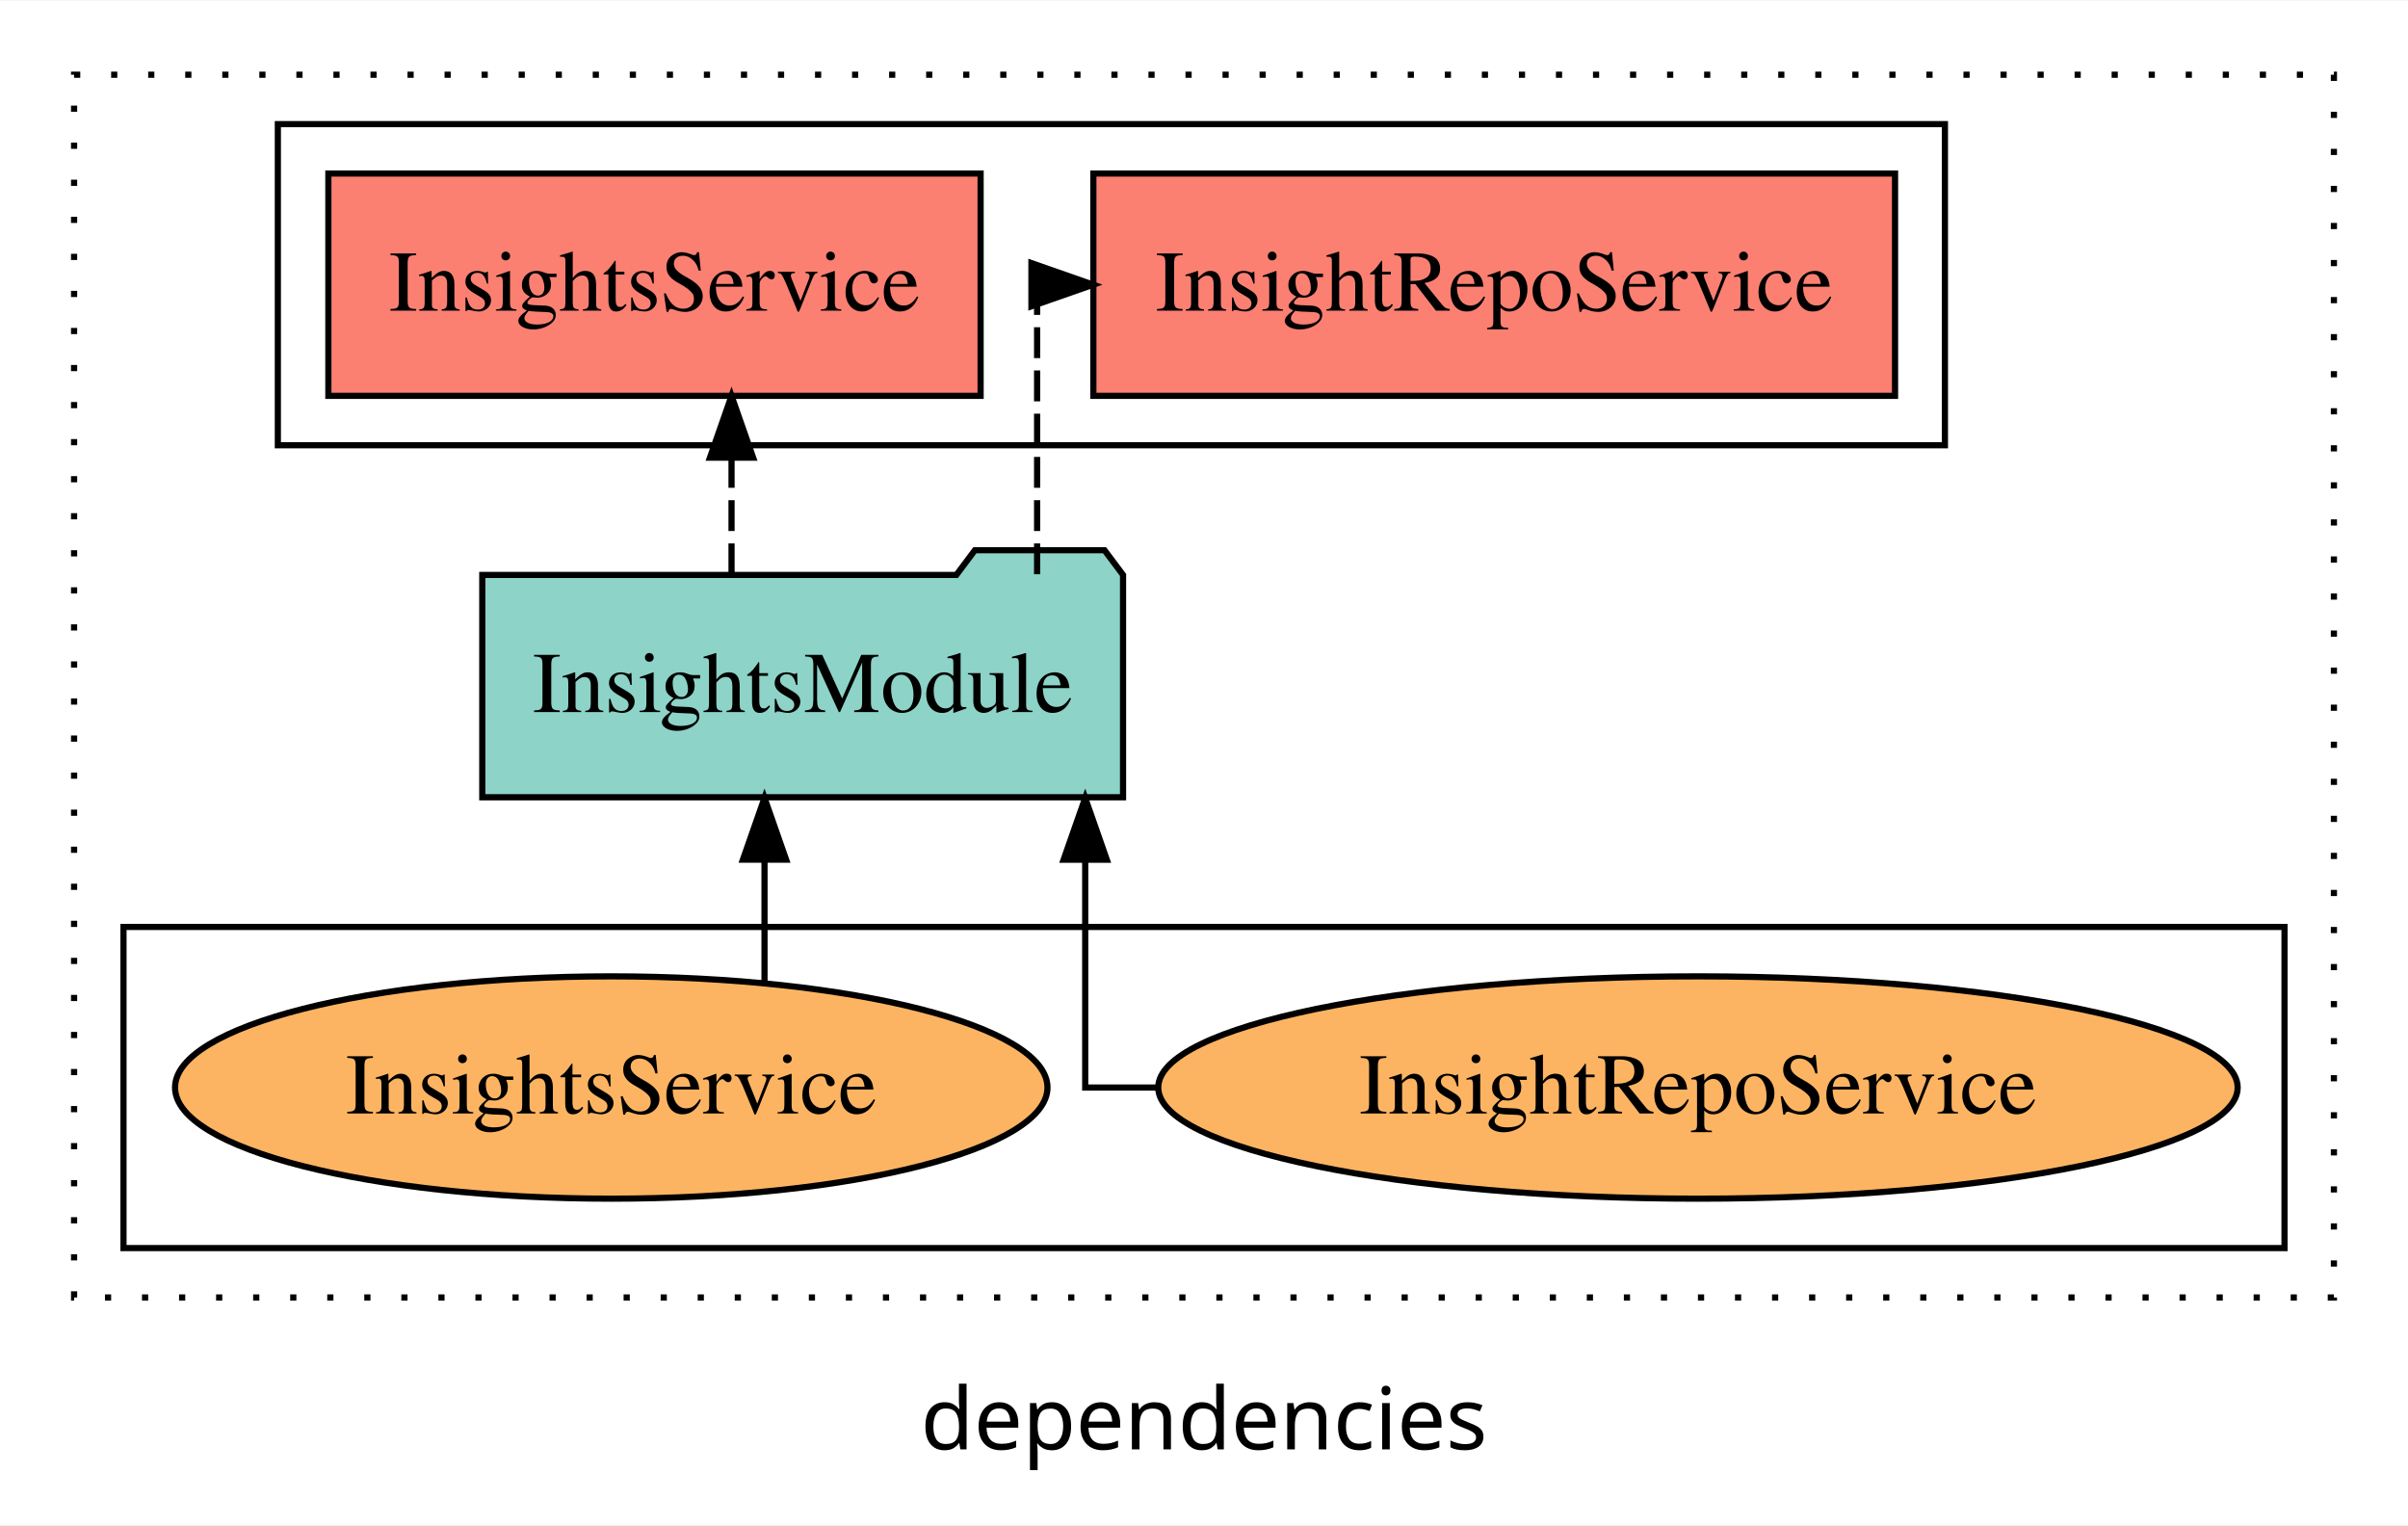
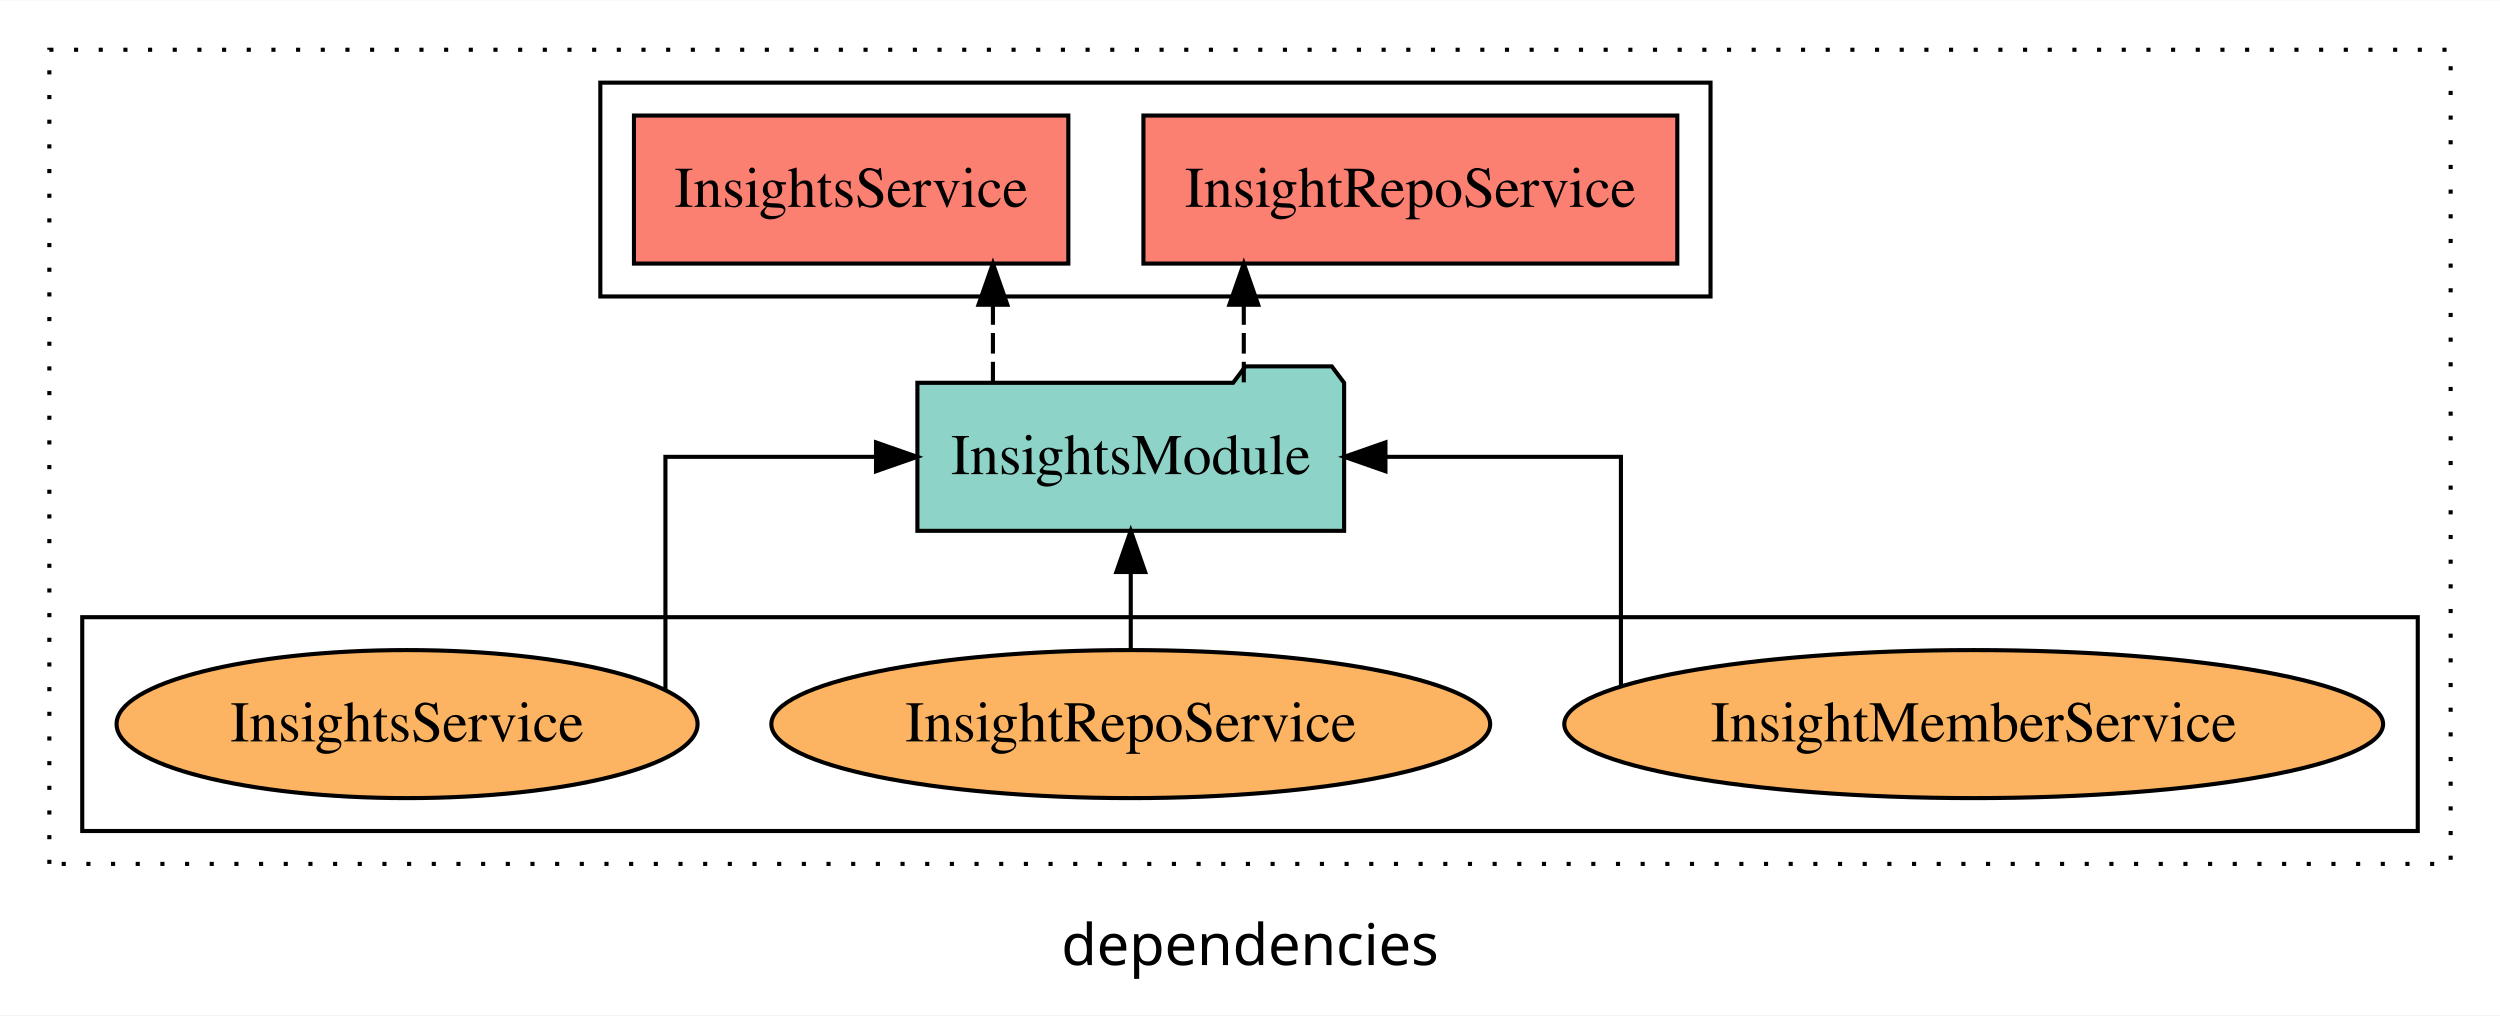
- <svg xmlns="http://www.w3.org/2000/svg" width="390pt" height="247pt" viewBox="0.00 0.00 390.00 246.80">
+ <svg xmlns="http://www.w3.org/2000/svg" width="608pt" height="247pt" viewBox="0.00 0.00 608.00 246.80">
  <g id="graph0" class="graph" transform="scale(1 1) rotate(0) translate(4 242.8)">
-     <polygon fill="white" stroke="transparent" points="-4,4 -4,-242.8 386,-242.8 386,4 -4,4" />
-     <text text-anchor="middle" x="191" y="-8.2" font-family="sans-serif" font-size="14.00">dependencies</text>
+     <polygon fill="white" stroke="transparent" points="-4,4 -4,-242.8 604,-242.8 604,4 -4,4" />
+     <text text-anchor="middle" x="300" y="-8.2" font-family="sans-serif" font-size="14.00">dependencies</text>
    <g id="clust1" class="cluster">
-       <polygon fill="none" stroke="black" stroke-dasharray="1,5" points="8,-32.8 8,-230.8 374,-230.8 374,-32.8 8,-32.8" />
+       <polygon fill="none" stroke="black" stroke-dasharray="1,5" points="8,-32.8 8,-230.8 592,-230.8 592,-32.8 8,-32.8" />
    </g>
    <g id="clust4" class="cluster">
-       <polygon fill="none" stroke="black" points="41,-170.8 41,-222.8 311,-222.8 311,-170.8 41,-170.8" />
+       <polygon fill="none" stroke="black" points="142,-170.8 142,-222.8 412,-222.8 412,-170.8 142,-170.8" />
    </g>
    <g id="clust6" class="cluster">
-       <polygon fill="none" stroke="black" points="16,-40.8 16,-92.8 366,-92.8 366,-40.8 16,-40.8" />
+       <polygon fill="none" stroke="black" points="16,-40.8 16,-92.8 584,-92.8 584,-40.8 16,-40.8" />
    </g>
    <g id="node1" class="node">
-       <polygon fill="#fb8072" stroke="black" points="302.92,-214.8 173.08,-214.8 173.08,-178.8 302.92,-178.8 302.92,-214.8" />
-       <text text-anchor="middle" x="238" y="-192.6" font-family="Times,serif" font-size="14.00">InsightRepoService </text>
+       <polygon fill="#fb8072" stroke="black" points="403.92,-214.8 274.08,-214.8 274.08,-178.8 403.92,-178.8 403.92,-214.8" />
+       <text text-anchor="middle" x="339" y="-192.6" font-family="Times,serif" font-size="14.00">InsightRepoService </text>
    </g>
    <g id="node2" class="node">
-       <polygon fill="#fb8072" stroke="black" points="154.82,-214.8 49.18,-214.8 49.18,-178.8 154.82,-178.8 154.82,-214.8" />
-       <text text-anchor="middle" x="102" y="-192.6" font-family="Times,serif" font-size="14.00">InsightsService </text>
+       <polygon fill="#fb8072" stroke="black" points="255.82,-214.8 150.18,-214.8 150.18,-178.8 255.82,-178.8 255.82,-214.8" />
+       <text text-anchor="middle" x="203" y="-192.6" font-family="Times,serif" font-size="14.00">InsightsService </text>
    </g>
    <g id="node3" class="node">
-       <polygon fill="#8dd3c7" stroke="black" points="177.89,-149.8 174.89,-153.8 153.89,-153.8 150.89,-149.8 74.11,-149.8 74.11,-113.8 177.89,-113.8 177.89,-149.8" />
-       <text text-anchor="middle" x="126" y="-127.6" font-family="Times,serif" font-size="14.00">InsightsModule</text>
+       <polygon fill="#8dd3c7" stroke="black" points="322.89,-149.8 319.89,-153.8 298.89,-153.8 295.89,-149.8 219.11,-149.8 219.11,-113.8 322.89,-113.8 322.89,-149.8" />
+       <text text-anchor="middle" x="271" y="-127.6" font-family="Times,serif" font-size="14.00">InsightsModule</text>
    </g>
    <g id="edge1" class="edge">
-       <path fill="none" stroke="black" stroke-dasharray="5,2" d="M163.97,-149.91C163.97,-169.14 163.97,-196.8 163.97,-196.8 163.97,-196.8 164.88,-196.8 164.88,-196.8" />
-       <polygon fill="black" stroke="black" points="163.05,-200.3 173.05,-196.8 163.05,-193.3 163.05,-200.3" />
+       <path fill="none" stroke="black" stroke-dasharray="5,2" d="M298.49,-149.91C298.49,-149.91 298.49,-168.79 298.49,-168.79" />
+       <polygon fill="black" stroke="black" points="294.99,-168.79 298.49,-178.79 301.99,-168.79 294.99,-168.79" />
    </g>
    <g id="edge2" class="edge">
-       <path fill="none" stroke="black" stroke-dasharray="5,2" d="M114.48,-149.91C114.48,-149.91 114.48,-168.79 114.48,-168.79" />
-       <polygon fill="black" stroke="black" points="110.98,-168.79 114.48,-178.79 117.98,-168.79 110.98,-168.79" />
+       <path fill="none" stroke="black" stroke-dasharray="5,2" d="M237.48,-149.91C237.48,-149.91 237.48,-168.79 237.48,-168.79" />
+       <polygon fill="black" stroke="black" points="233.98,-168.79 237.48,-178.79 240.98,-168.79 233.98,-168.79" />
    </g>
    <g id="node4" class="node">
+       <ellipse fill="#fdb462" stroke="black" cx="476" cy="-66.8" rx="99.57" ry="18" />
+       <text text-anchor="middle" x="476" y="-62.6" font-family="Times,serif" font-size="14.00">InsightMemberService</text>
+     </g>
+     <g id="edge3" class="edge">
+       <path fill="none" stroke="black" d="M390.21,-76.11C390.21,-94.09 390.21,-131.8 390.21,-131.8 390.21,-131.8 332.94,-131.8 332.94,-131.8" />
+       <polygon fill="black" stroke="black" points="332.94,-128.3 322.94,-131.8 332.94,-135.3 332.94,-128.3" />
+     </g>
+     <g id="node5" class="node">
      <ellipse fill="#fdb462" stroke="black" cx="271" cy="-66.8" rx="87.41" ry="18" />
      <text text-anchor="middle" x="271" y="-62.6" font-family="Times,serif" font-size="14.00">InsightRepoService</text>
    </g>
-     <g id="edge3" class="edge">
-       <path fill="none" stroke="black" d="M183.53,-66.8C176.34,-66.8 171.76,-66.8 171.76,-66.8 171.76,-66.8 171.76,-103.69 171.76,-103.69" />
-       <polygon fill="black" stroke="black" points="168.26,-103.69 171.76,-113.69 175.26,-103.69 168.26,-103.69" />
+     <g id="edge4" class="edge">
+       <path fill="none" stroke="black" d="M271,-84.91C271,-84.91 271,-103.79 271,-103.79" />
+       <polygon fill="black" stroke="black" points="267.5,-103.79 271,-113.79 274.5,-103.79 267.5,-103.79" />
    </g>
-     <g id="node5" class="node">
+     <g id="node6" class="node">
      <ellipse fill="#fdb462" stroke="black" cx="95" cy="-66.8" rx="70.65" ry="18" />
      <text text-anchor="middle" x="95" y="-62.6" font-family="Times,serif" font-size="14.00">InsightsService</text>
    </g>
-     <g id="edge4" class="edge">
-       <path fill="none" stroke="black" d="M119.82,-83.88C119.82,-83.88 119.82,-103.7 119.82,-103.7" />
-       <polygon fill="black" stroke="black" points="116.32,-103.7 119.82,-113.7 123.32,-103.7 116.32,-103.7" />
+     <g id="edge5" class="edge">
+       <path fill="none" stroke="black" d="M157.83,-75.03C157.83,-92.52 157.83,-131.8 157.83,-131.8 157.83,-131.8 209.05,-131.8 209.05,-131.8" />
+       <polygon fill="black" stroke="black" points="209.05,-135.3 219.05,-131.8 209.05,-128.3 209.05,-135.3" />
    </g>
  </g>
</svg>
